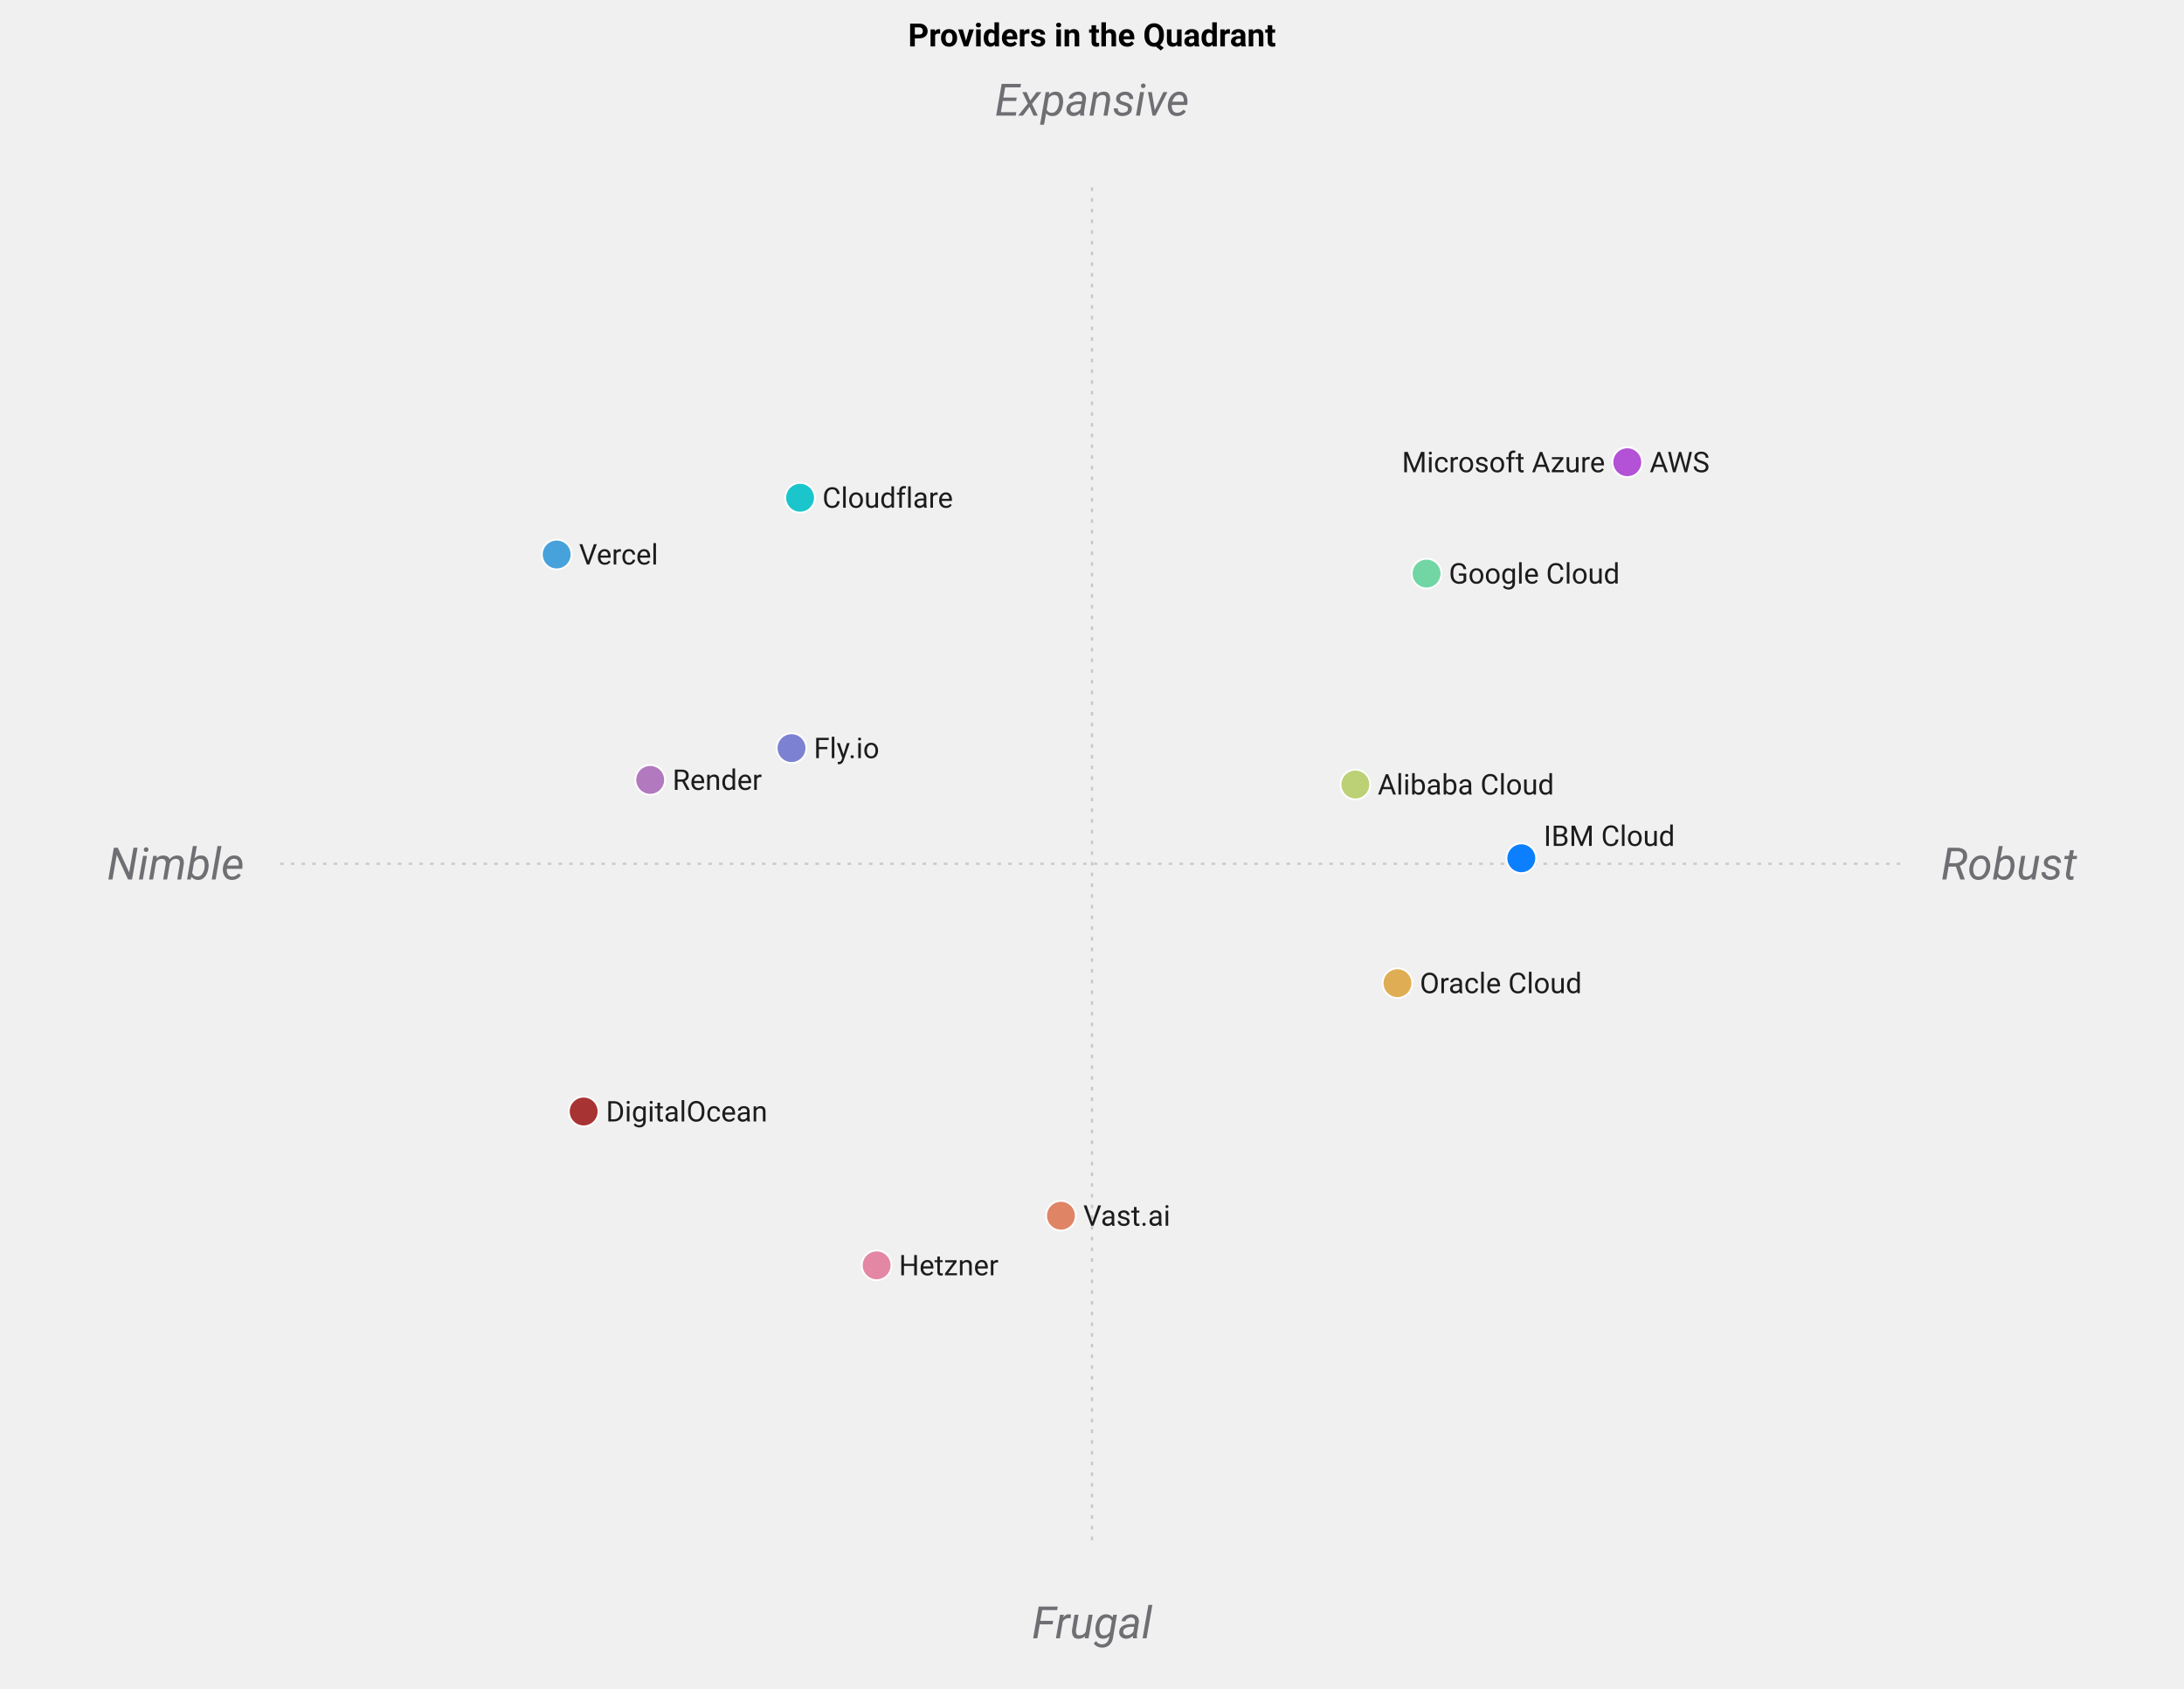
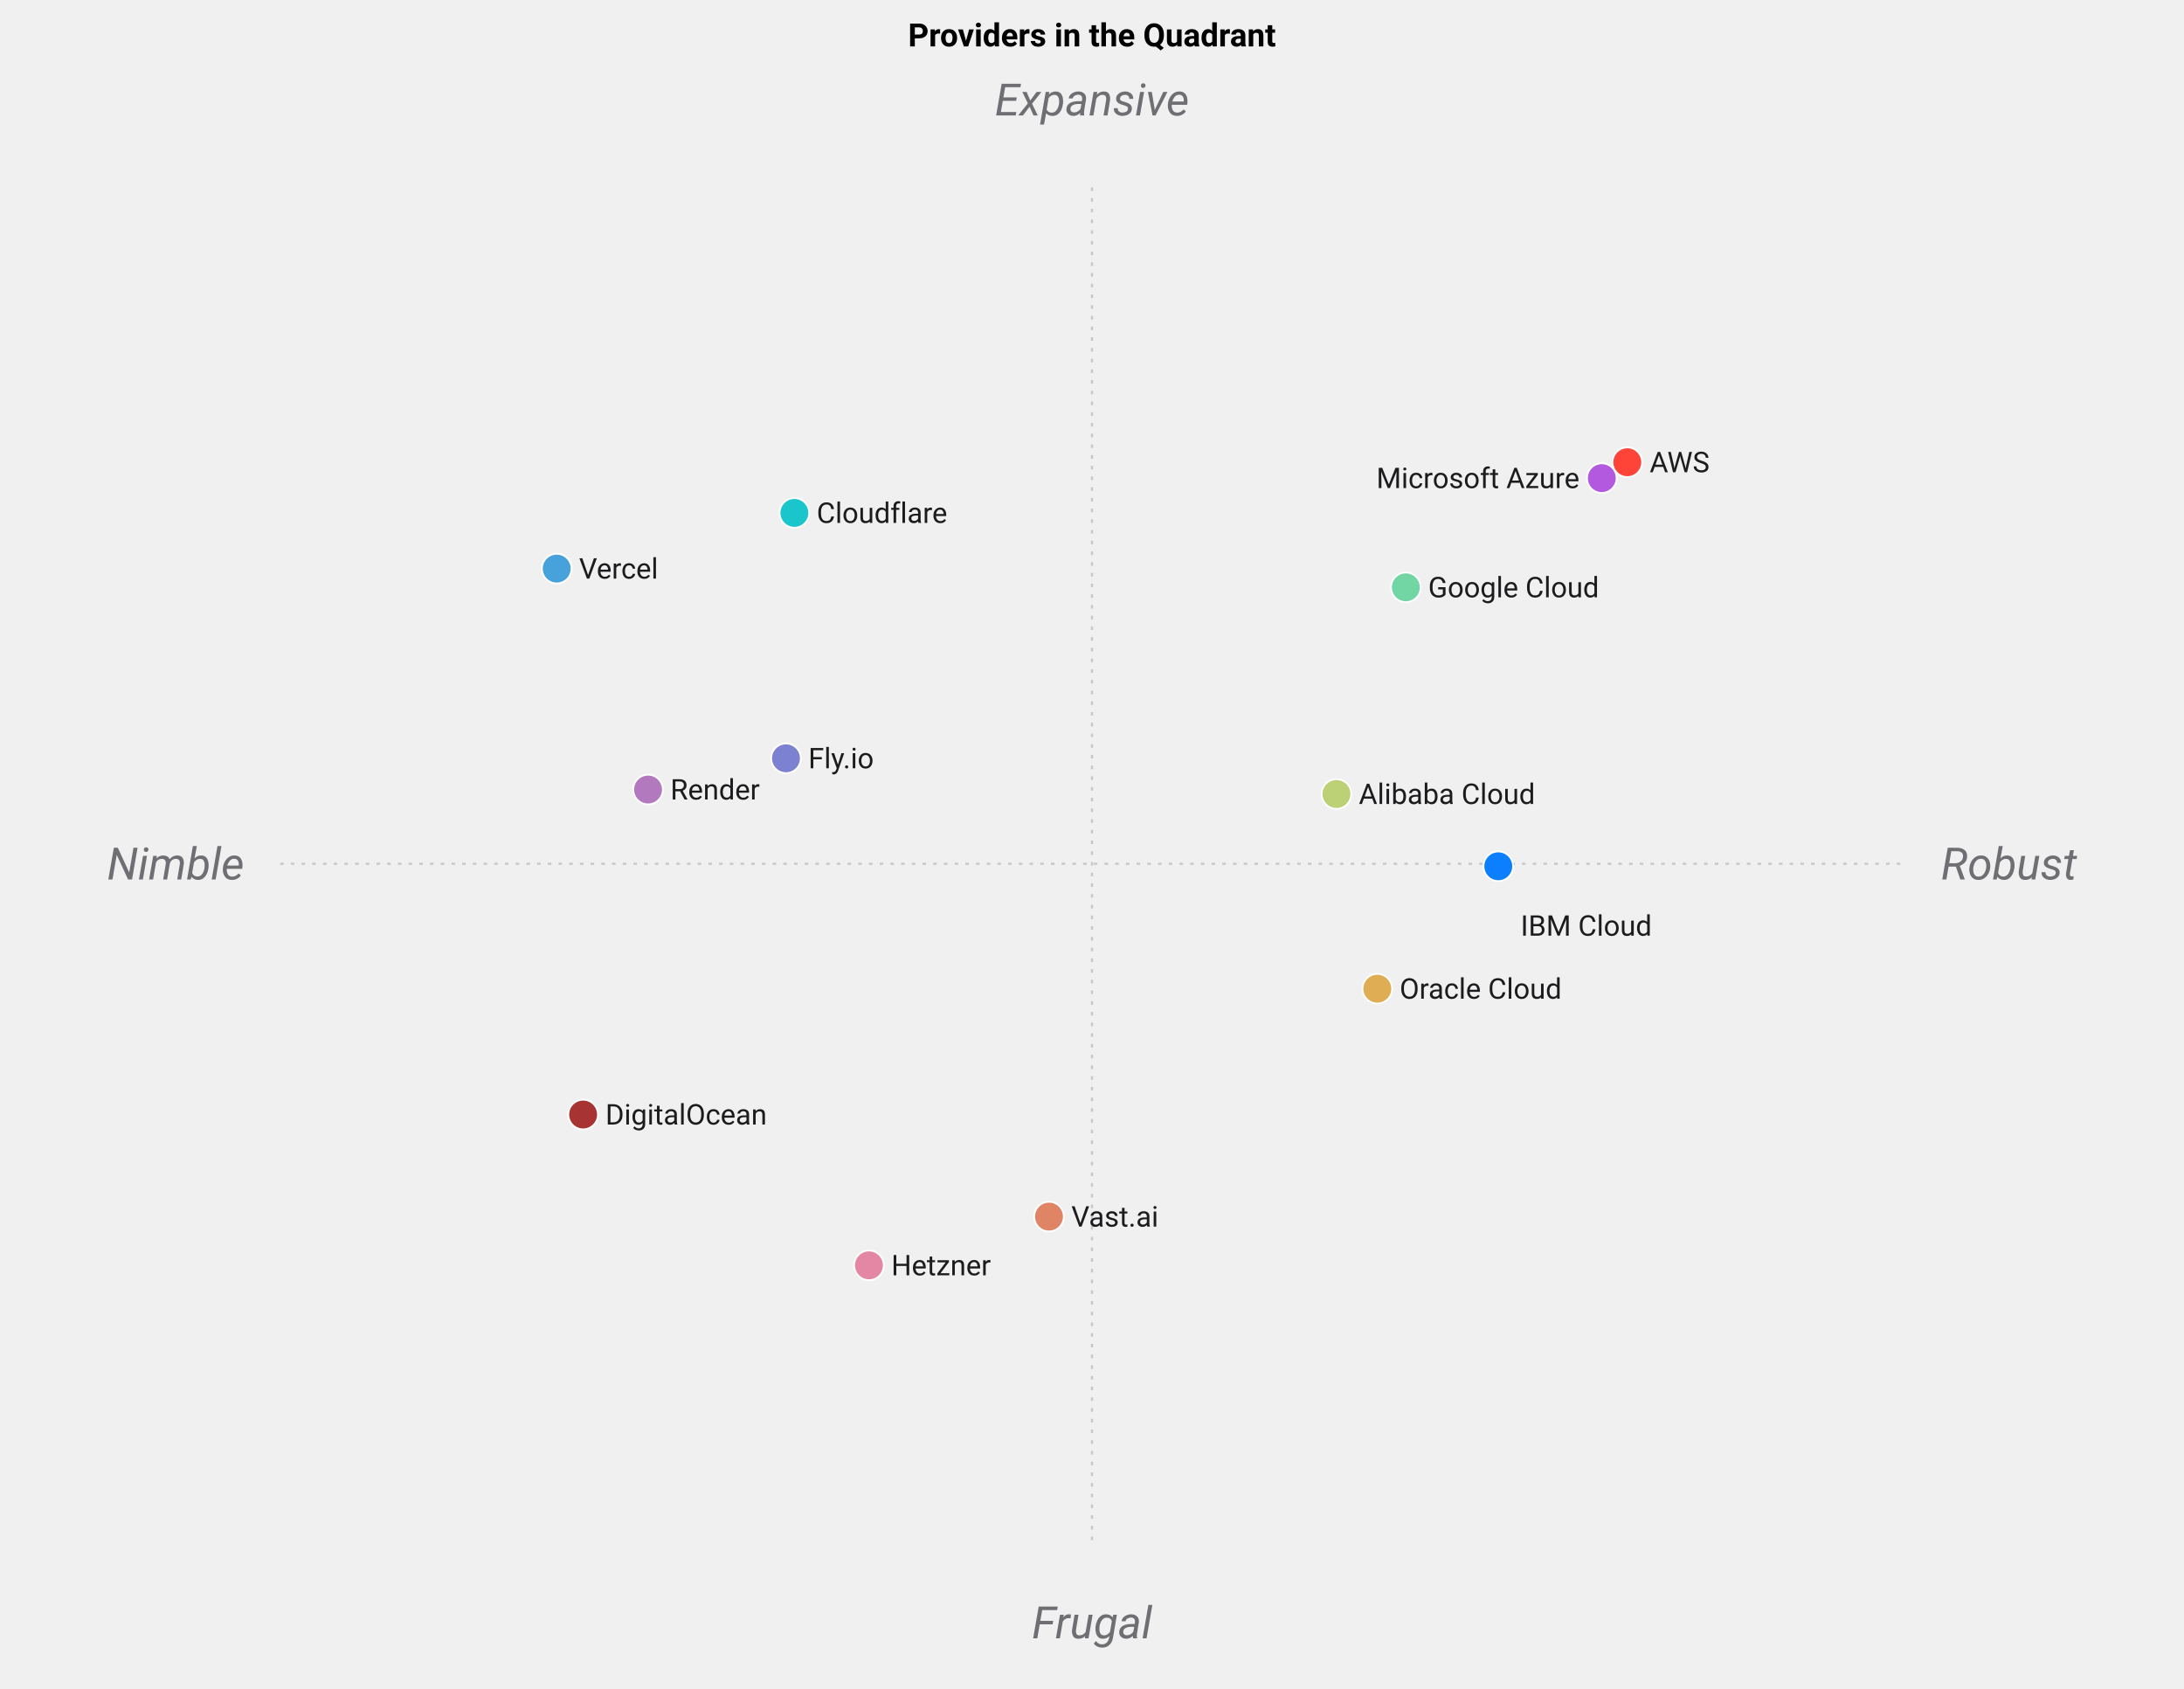
<svg xmlns="http://www.w3.org/2000/svg" width="1224" height="946" viewBox="0 0 1224 946" role="img" aria-labelledby="sp-title sp-desc" font-family="Roboto, -apple-system, Helvetica, Arial, sans-serif">
  <style>.sp-dot{cursor:pointer}.sp-dot:hover circle,.sp-dot:focus circle{stroke-width:2.4}.sp-dot:hover,.sp-dot:focus{filter:brightness(1.08);outline:none}</style>
  <line x1="157.0" y1="484.0" x2="1067.0" y2="484.0" stroke="#C7C7CC" stroke-width="1.2" stroke-dasharray="2,4" />
  <line x1="612.0" y1="863.0" x2="612.0" y2="105.0" stroke="#C7C7CC" stroke-width="1.2" stroke-dasharray="2,4" />
  <text data-pole="right" x="1164.0" y="492.8" font-size="25" font-style="italic" fill="#6E6E73" text-anchor="end">Robust</text>
  <text data-pole="left" x="60.0" y="492.8" font-size="25" font-style="italic" fill="#6E6E73" text-anchor="start">Nimble</text>
-   <text data-pole="top" x="612.0" y="64.8" font-size="25" font-style="italic" fill="#6E6E73" text-anchor="middle">Expansive</text>
+   <text data-pole="top" x="612.0" y="64.7" font-size="25" font-style="italic" fill="#6E6E73" text-anchor="middle">Expansive</text>
  <text data-pole="bottom" x="612.0" y="918.0" font-size="25" font-style="italic" fill="#6E6E73" text-anchor="middle">Frugal</text>
-   <g class="sp-dot" tabindex="0" role="img" aria-label="Providers: AWS role: best axis1: 2.20 axis2: 2.55">
+   <g class="sp-dot" tabindex="0" role="img" aria-label="Providers: AWS role: best axis1: 2.26 axis2: 2.60">
    <circle cx="912.0" cy="259.0" r="8.31" fill="#FF3B30" stroke="white" stroke-width="1" opacity="0.95" />
  </g>
  <text x="924.5" y="264.6" font-size="16" fill="#1C1C1E" text-anchor="start">AWS</text>
-   <g class="sp-dot" tabindex="0" role="img" aria-label="Providers: Google Cloud role: competitor axis1: 1.38 axis2: 1.84">
-     <circle cx="799.5" cy="321.4" r="8.31" fill="#6BD5A0" stroke="white" stroke-width="1" opacity="0.95" />
+   <g class="sp-dot" tabindex="0" role="img" aria-label="Providers: Google Cloud role: competitor axis1: 1.32 axis2: 1.79">
+     <circle cx="787.9" cy="329.1" r="8.31" fill="#6BD5A0" stroke="white" stroke-width="1" opacity="0.95" />
  </g>
-   <text x="812.0" y="327.0" font-size="16" fill="#1C1C1E" text-anchor="start">Google Cloud</text>
-   <g class="sp-dot" tabindex="0" role="img" aria-label="Providers: Microsoft Azure role: top axis1: 2.20 axis2: 2.55">
-     <circle cx="912.0" cy="259.0" r="8.31" fill="#AF52DE" stroke="white" stroke-width="1" opacity="0.95" />
+   <text x="800.4" y="334.7" font-size="16" fill="#1C1C1E" text-anchor="start">Google Cloud</text>
+   <g class="sp-dot" tabindex="0" role="img" aria-label="Providers: Microsoft Azure role: top axis1: 2.15 axis2: 2.50">
+     <circle cx="897.7" cy="267.9" r="8.31" fill="#AF52DE" stroke="white" stroke-width="1" opacity="0.95" />
  </g>
-   <text x="899.5" y="264.6" font-size="16" fill="#1C1C1E" text-anchor="end">Microsoft Azure</text>
-   <g class="sp-dot" tabindex="0" role="img" aria-label="Providers: Oracle Cloud role: competitor axis1: 1.26 axis2: -0.76">
-     <circle cx="783.2" cy="550.9" r="8.31" fill="#DEAB4D" stroke="white" stroke-width="1" opacity="0.95" />
+   <text x="885.2" y="273.5" font-size="16" fill="#1C1C1E" text-anchor="end">Microsoft Azure</text>
+   <g class="sp-dot" tabindex="0" role="img" aria-label="Providers: Oracle Cloud role: competitor axis1: 1.20 axis2: -0.81">
+     <circle cx="771.9" cy="554.0" r="8.31" fill="#DEAB4D" stroke="white" stroke-width="1" opacity="0.95" />
  </g>
-   <text x="795.7" y="556.5" font-size="16" fill="#1C1C1E" text-anchor="start">Oracle Cloud</text>
-   <g class="sp-dot" tabindex="0" role="img" aria-label="Providers: IBM Cloud role: right axis1: 1.77 axis2: 0.04">
-     <circle cx="852.6" cy="480.9" r="8.31" fill="#007AFF" stroke="white" stroke-width="1" opacity="0.95" />
+   <text x="784.4" y="559.6" font-size="16" fill="#1C1C1E" text-anchor="start">Oracle Cloud</text>
+   <g class="sp-dot" tabindex="0" role="img" aria-label="Providers: IBM Cloud role: right axis1: 1.71 axis2: -0.02">
+     <circle cx="839.7" cy="485.4" r="8.31" fill="#007AFF" stroke="white" stroke-width="1" opacity="0.95" />
  </g>
-   <text x="865.1" y="474.0" font-size="16" fill="#1C1C1E" text-anchor="start">IBM Cloud</text>
-   <g class="sp-dot" tabindex="0" role="img" aria-label="Providers: Alibaba Cloud role: competitor axis1: 1.08 axis2: 0.50">
-     <circle cx="759.6" cy="439.6" r="8.31" fill="#BAD070" stroke="white" stroke-width="1" opacity="0.95" />
+   <text x="852.2" y="524.3" font-size="16" fill="#1C1C1E" text-anchor="start">IBM Cloud</text>
+   <g class="sp-dot" tabindex="0" role="img" aria-label="Providers: Alibaba Cloud role: competitor axis1: 1.03 axis2: 0.45">
+     <circle cx="749.0" cy="444.9" r="8.31" fill="#BAD070" stroke="white" stroke-width="1" opacity="0.95" />
  </g>
-   <text x="772.1" y="445.2" font-size="16" fill="#1C1C1E" text-anchor="start">Alibaba Cloud</text>
-   <g class="sp-dot" tabindex="0" role="img" aria-label="Providers: DigitalOcean role: worst axis1: -2.09 axis2: -1.57">
-     <circle cx="327.1" cy="622.8" r="8.31" fill="#A52A2A" stroke="white" stroke-width="1" opacity="0.95" />
+   <text x="761.5" y="450.5" font-size="16" fill="#1C1C1E" text-anchor="start">Alibaba Cloud</text>
+   <g class="sp-dot" tabindex="0" role="img" aria-label="Providers: DigitalOcean role: worst axis1: -2.15 axis2: -1.62">
+     <circle cx="326.8" cy="624.5" r="8.31" fill="#A52A2A" stroke="white" stroke-width="1" opacity="0.95" />
  </g>
-   <text x="339.6" y="628.4" font-size="16" fill="#1C1C1E" text-anchor="start">DigitalOcean</text>
-   <g class="sp-dot" tabindex="0" role="img" aria-label="Providers: Cloudflare role: competitor axis1: -1.20 axis2: 2.32">
-     <circle cx="448.4" cy="278.9" r="8.31" fill="#10C4CB" stroke="white" stroke-width="1" opacity="0.95" />
+   <text x="339.3" y="630.1" font-size="16" fill="#1C1C1E" text-anchor="start">DigitalOcean</text>
+   <g class="sp-dot" tabindex="0" role="img" aria-label="Providers: Cloudflare role: competitor axis1: -1.26 axis2: 2.27">
+     <circle cx="445.2" cy="287.4" r="8.31" fill="#10C4CB" stroke="white" stroke-width="1" opacity="0.95" />
  </g>
-   <text x="460.9" y="284.5" font-size="16" fill="#1C1C1E" text-anchor="start">Cloudflare</text>
-   <g class="sp-dot" tabindex="0" role="img" aria-label="Providers: Vercel role: competitor axis1: -2.20 axis2: 1.96">
-     <circle cx="312.0" cy="310.7" r="8.31" fill="#3F9EDA" stroke="white" stroke-width="1" opacity="0.95" />
+   <text x="457.7" y="293.0" font-size="16" fill="#1C1C1E" text-anchor="start">Cloudflare</text>
+   <g class="sp-dot" tabindex="0" role="img" aria-label="Providers: Vercel role: competitor axis1: -2.26 axis2: 1.91">
+     <circle cx="312.0" cy="318.6" r="8.31" fill="#3F9EDA" stroke="white" stroke-width="1" opacity="0.95" />
  </g>
-   <text x="324.5" y="316.3" font-size="16" fill="#1C1C1E" text-anchor="start">Vercel</text>
-   <g class="sp-dot" tabindex="0" role="img" aria-label="Providers: Hetzner role: competitor axis1: -0.89 axis2: -2.55">
-     <circle cx="491.3" cy="709.0" r="8.31" fill="#E482A1" stroke="white" stroke-width="1" opacity="0.95" />
+   <text x="324.5" y="324.2" font-size="16" fill="#1C1C1E" text-anchor="start">Vercel</text>
+   <g class="sp-dot" tabindex="0" role="img" aria-label="Providers: Hetzner role: competitor axis1: -0.94 axis2: -2.60">
+     <circle cx="487.0" cy="709.0" r="8.31" fill="#E482A1" stroke="white" stroke-width="1" opacity="0.95" />
  </g>
-   <text x="503.8" y="714.6" font-size="16" fill="#1C1C1E" text-anchor="start">Hetzner</text>
-   <g class="sp-dot" tabindex="0" role="img" aria-label="Providers: Fly.io role: competitor axis1: -1.24 axis2: 0.73">
-     <circle cx="443.6" cy="419.2" r="8.31" fill="#787CD0" stroke="white" stroke-width="1" opacity="0.95" />
+   <text x="499.5" y="714.6" font-size="16" fill="#1C1C1E" text-anchor="start">Hetzner</text>
+   <g class="sp-dot" tabindex="0" role="img" aria-label="Providers: Fly.io role: competitor axis1: -1.29 axis2: 0.68">
+     <circle cx="440.5" cy="424.9" r="8.31" fill="#787CD0" stroke="white" stroke-width="1" opacity="0.95" />
  </g>
-   <text x="456.1" y="424.8" font-size="16" fill="#1C1C1E" text-anchor="start">Fly.io</text>
-   <g class="sp-dot" tabindex="0" role="img" aria-label="Providers: Render role: competitor axis1: -1.82 axis2: 0.53">
-     <circle cx="364.4" cy="437.0" r="8.31" fill="#AF73BD" stroke="white" stroke-width="1" opacity="0.95" />
+   <text x="453.0" y="430.5" font-size="16" fill="#1C1C1E" text-anchor="start">Fly.io</text>
+   <g class="sp-dot" tabindex="0" role="img" aria-label="Providers: Render role: competitor axis1: -1.87 axis2: 0.48">
+     <circle cx="363.2" cy="442.4" r="8.31" fill="#AF73BD" stroke="white" stroke-width="1" opacity="0.95" />
  </g>
-   <text x="376.9" y="442.6" font-size="16" fill="#1C1C1E" text-anchor="start">Render</text>
-   <g class="sp-dot" tabindex="0" role="img" aria-label="Providers: Vast.ai role: competitor axis1: -0.13 axis2: -2.24">
-     <circle cx="594.6" cy="681.2" r="8.31" fill="#DE805F" stroke="white" stroke-width="1" opacity="0.95" />
+   <text x="375.7" y="448.0" font-size="16" fill="#1C1C1E" text-anchor="start">Render</text>
+   <g class="sp-dot" tabindex="0" role="img" aria-label="Providers: Vast.ai role: competitor axis1: -0.18 axis2: -2.29">
+     <circle cx="587.9" cy="681.7" r="8.31" fill="#DE805F" stroke="white" stroke-width="1" opacity="0.95" />
  </g>
-   <text x="607.1" y="686.8" font-size="16" fill="#1C1C1E" text-anchor="start">Vast.ai</text>
+   <text x="600.4" y="687.3" font-size="16" fill="#1C1C1E" text-anchor="start">Vast.ai</text>
  <text x="612.0" y="26" font-size="18" font-weight="bold" fill="#000" text-anchor="middle">Providers in the Quadrant</text>
</svg>
